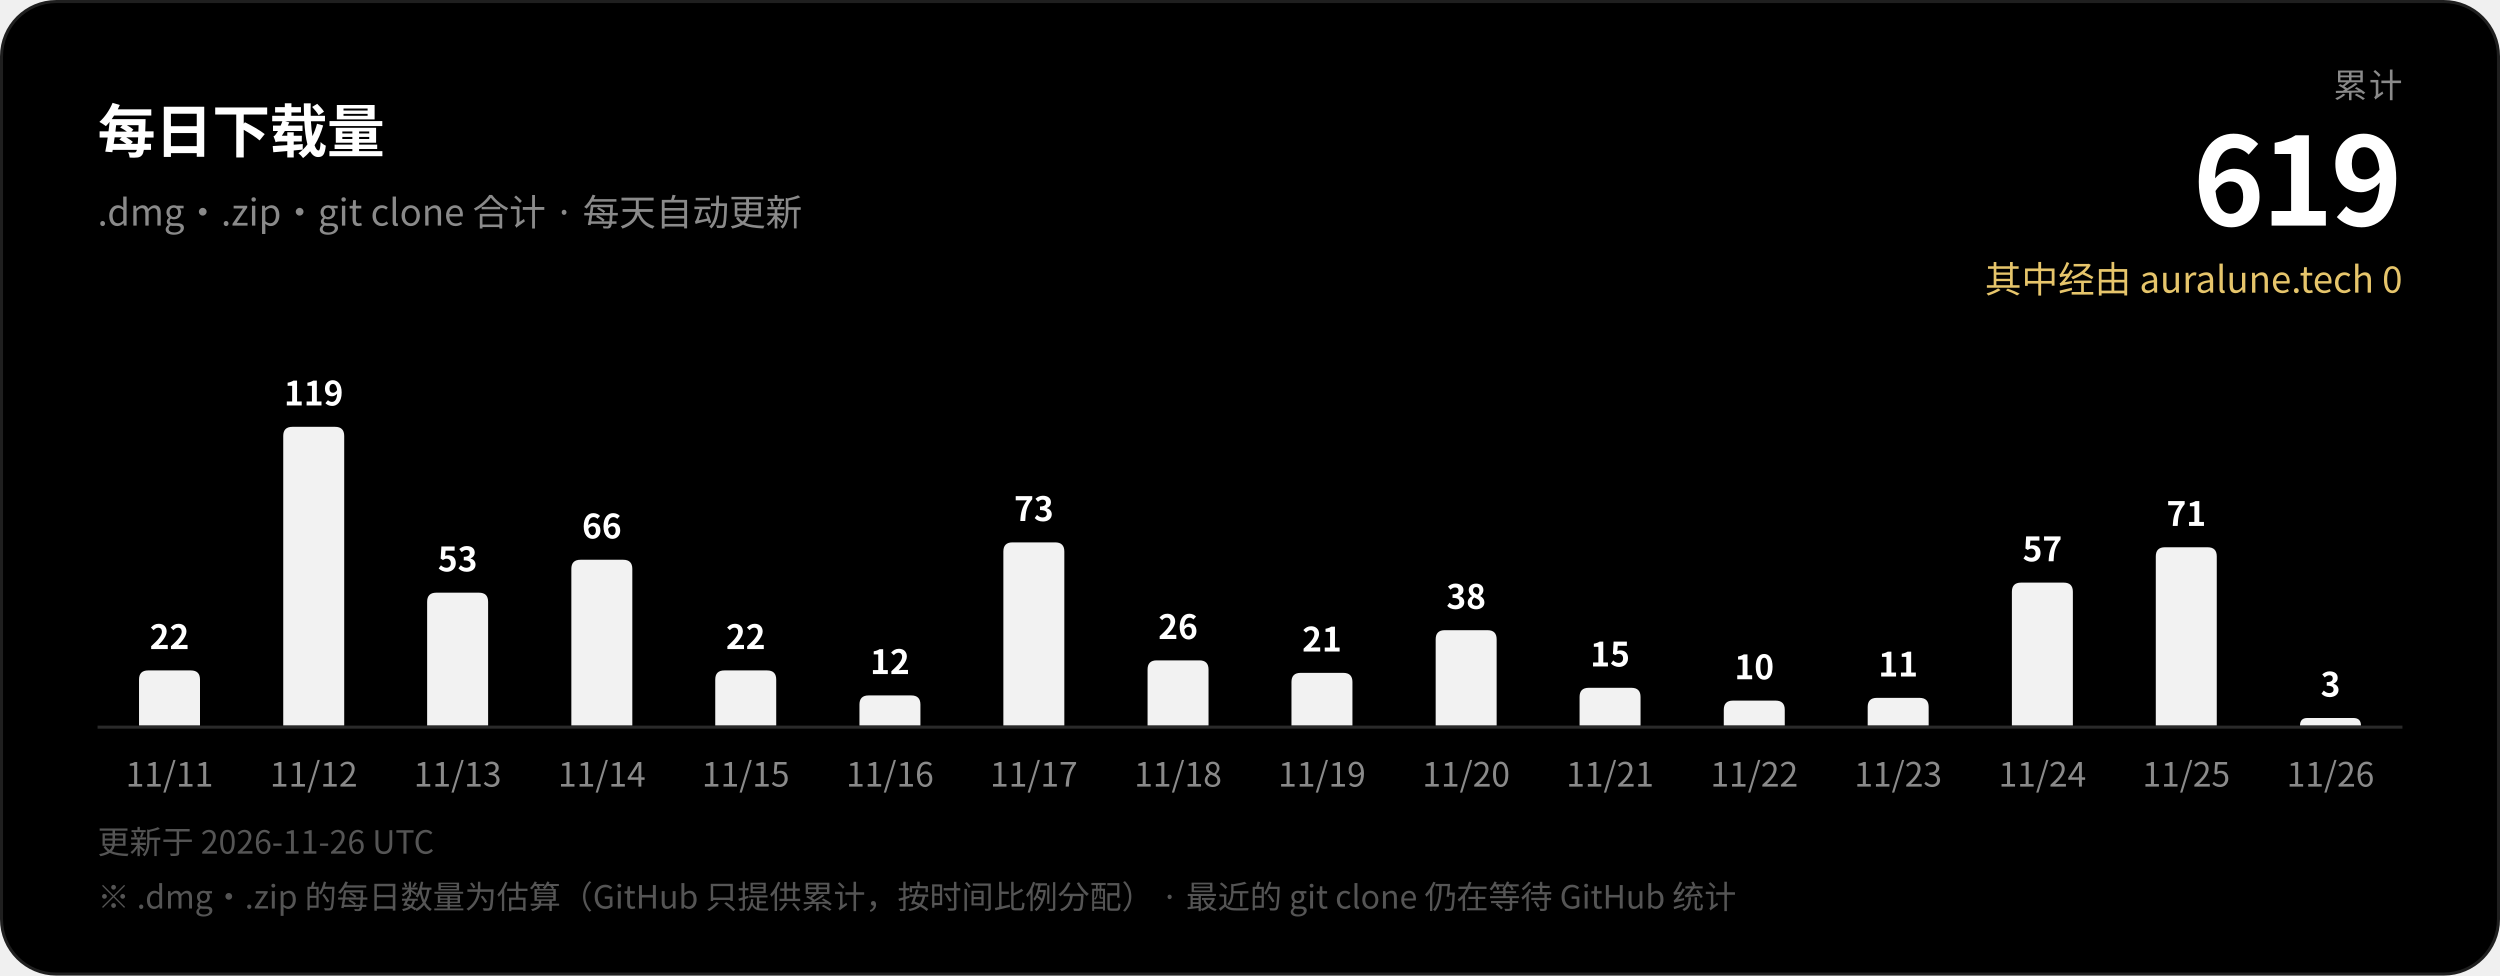
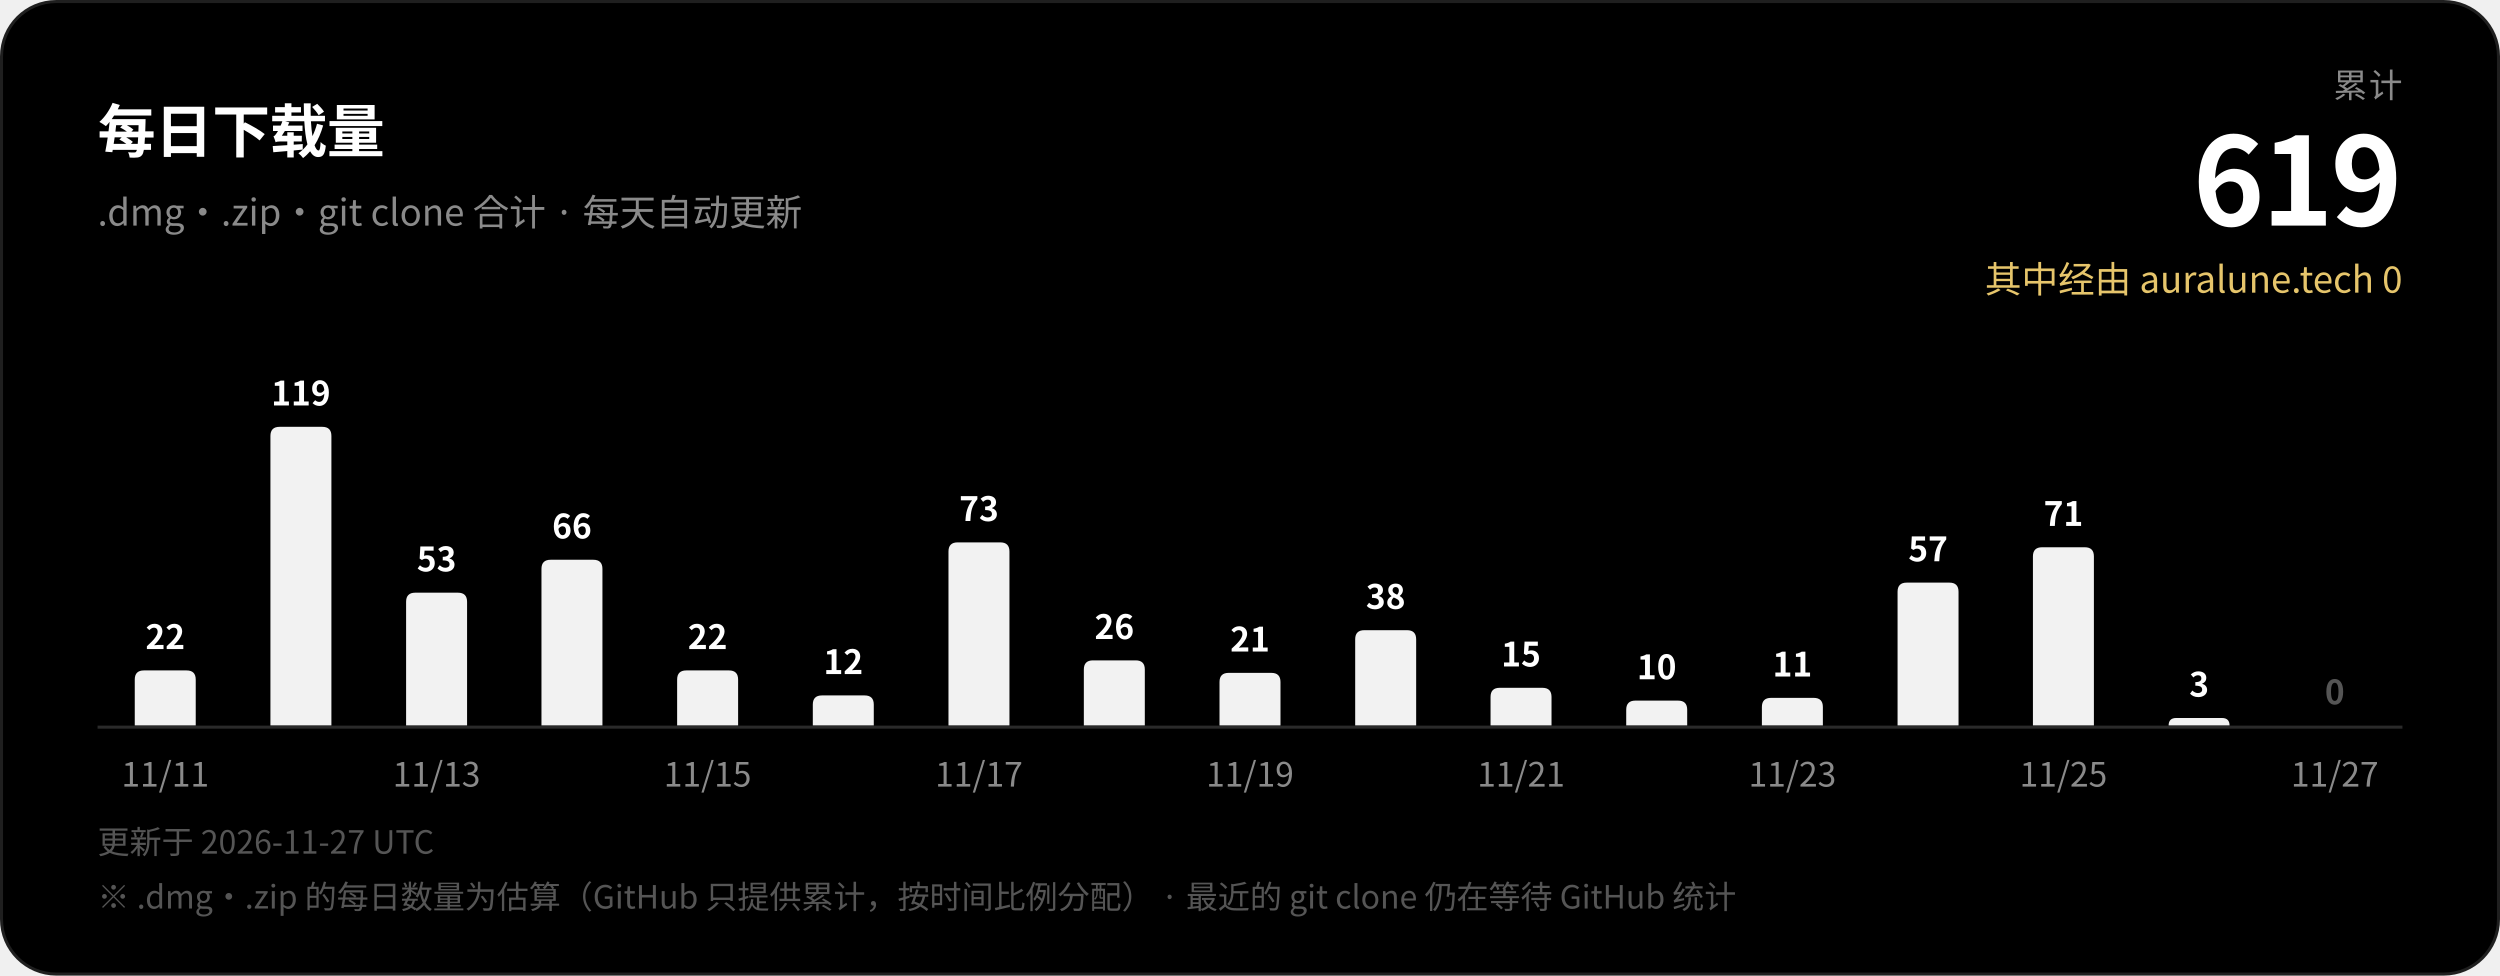
<svg xmlns="http://www.w3.org/2000/svg" width="820" height="320" viewBox="0 0 820 320" role="img" aria-label="每日下载量">
  <rect x="0.5" y="0.5" width="819" height="319" rx="18" fill="#000000" stroke="#1f1f1f" />
  <g font-family="-apple-system, BlinkMacSystemFont, 'SF Pro Display', 'Segoe UI', 'Hiragino Sans', 'Hiragino Kaku Gothic ProN', 'Noto Sans CJK JP', 'Noto Sans JP', 'PingFang SC', 'Microsoft YaHei', sans-serif" style="font-variant-numeric: tabular-nums">
    <text x="32" y="50" font-size="19" font-weight="600" fill="#ffffff" letter-spacing="-0.2">每日下载量</text>
    <text x="32" y="74" font-size="12" fill="#8a8a8a">.dmg・.zip・git clone 合计 · 每天自动更新</text>
    <text x="788" y="32" font-size="11" fill="#8a8a8a" text-anchor="end" letter-spacing="0.6">累计</text>
    <text x="788" y="74" font-size="40" font-weight="700" fill="#ffffff" text-anchor="end" letter-spacing="-1">619</text>
    <text x="788" y="96" font-size="12" fill="#e6c56b" text-anchor="end">其中经由 auralune.tech 0</text>
-     <path d="M45.6,238.0V222.9Q45.6,219.9 48.6,219.9H62.6Q65.6,219.9 65.6,222.9V238.0Z" fill="#f2f2f2" />
-     <text x="55.6" y="212.9" font-size="11" font-weight="600" fill="#ffffff" text-anchor="middle">22</text>
-     <text x="55.6" y="258" font-size="11" fill="#8a8a8a" text-anchor="middle">11/11</text>
-     <path d="M92.9,238.0V143.0Q92.9,140.0 95.9,140.0H109.9Q112.9,140.0 112.9,143.0V238.0Z" fill="#f2f2f2" />
-     <text x="102.9" y="133.0" font-size="11" font-weight="600" fill="#ffffff" text-anchor="middle">119</text>
-     <text x="102.9" y="258" font-size="11" fill="#8a8a8a" text-anchor="middle">11/12</text>
-     <path d="M140.1,238.0V197.4Q140.1,194.4 143.1,194.4H157.1Q160.1,194.4 160.1,197.4V238.0Z" fill="#f2f2f2" />
-     <text x="150.1" y="187.4" font-size="11" font-weight="600" fill="#ffffff" text-anchor="middle">53</text>
-     <text x="150.1" y="258" font-size="11" fill="#8a8a8a" text-anchor="middle">11/13</text>
-     <path d="M187.4,238.0V186.6Q187.4,183.6 190.4,183.6H204.4Q207.4,183.6 207.4,186.6V238.0Z" fill="#f2f2f2" />
-     <text x="197.4" y="176.6" font-size="11" font-weight="600" fill="#ffffff" text-anchor="middle">66</text>
-     <text x="197.4" y="258" font-size="11" fill="#8a8a8a" text-anchor="middle">11/14</text>
-     <path d="M234.6,238.0V222.9Q234.6,219.9 237.6,219.9H251.6Q254.6,219.9 254.6,222.9V238.0Z" fill="#f2f2f2" />
-     <text x="244.6" y="212.9" font-size="11" font-weight="600" fill="#ffffff" text-anchor="middle">22</text>
-     <text x="244.6" y="258" font-size="11" fill="#8a8a8a" text-anchor="middle">11/15</text>
-     <path d="M281.9,238.0V231.1Q281.9,228.1 284.9,228.1H298.9Q301.9,228.1 301.9,231.1V238.0Z" fill="#f2f2f2" />
-     <text x="291.9" y="221.1" font-size="11" font-weight="600" fill="#ffffff" text-anchor="middle">12</text>
-     <text x="291.9" y="258" font-size="11" fill="#8a8a8a" text-anchor="middle">11/16</text>
-     <path d="M329.1,238.0V180.9Q329.1,177.9 332.1,177.9H346.1Q349.1,177.9 349.1,180.9V238.0Z" fill="#f2f2f2" />
-     <text x="339.1" y="170.9" font-size="11" font-weight="600" fill="#ffffff" text-anchor="middle">73</text>
-     <text x="339.1" y="258" font-size="11" fill="#8a8a8a" text-anchor="middle">11/17</text>
-     <path d="M376.4,238.0V219.6Q376.4,216.6 379.4,216.6H393.4Q396.4,216.6 396.4,219.6V238.0Z" fill="#f2f2f2" />
-     <text x="386.4" y="209.6" font-size="11" font-weight="600" fill="#ffffff" text-anchor="middle">26</text>
-     <text x="386.4" y="258" font-size="11" fill="#8a8a8a" text-anchor="middle">11/18</text>
-     <path d="M423.6,238.0V223.7Q423.6,220.7 426.6,220.7H440.6Q443.6,220.7 443.6,223.7V238.0Z" fill="#f2f2f2" />
-     <text x="433.6" y="213.7" font-size="11" font-weight="600" fill="#ffffff" text-anchor="middle">21</text>
-     <text x="433.6" y="258" font-size="11" fill="#8a8a8a" text-anchor="middle">11/19</text>
-     <path d="M470.9,238.0V209.7Q470.9,206.7 473.9,206.7H487.9Q490.9,206.7 490.9,209.7V238.0Z" fill="#f2f2f2" />
-     <text x="480.9" y="199.7" font-size="11" font-weight="600" fill="#ffffff" text-anchor="middle">38</text>
-     <text x="480.9" y="258" font-size="11" fill="#8a8a8a" text-anchor="middle">11/20</text>
-     <path d="M518.1,238.0V228.6Q518.1,225.6 521.1,225.6H535.1Q538.1,225.6 538.1,228.6V238.0Z" fill="#f2f2f2" />
-     <text x="528.1" y="218.6" font-size="11" font-weight="600" fill="#ffffff" text-anchor="middle">15</text>
-     <text x="528.1" y="258" font-size="11" fill="#8a8a8a" text-anchor="middle">11/21</text>
-     <path d="M565.4,238.0V232.8Q565.4,229.8 568.4,229.8H582.4Q585.4,229.8 585.4,232.8V238.0Z" fill="#f2f2f2" />
-     <text x="575.4" y="222.8" font-size="11" font-weight="600" fill="#ffffff" text-anchor="middle">10</text>
-     <text x="575.4" y="258" font-size="11" fill="#8a8a8a" text-anchor="middle">11/22</text>
-     <path d="M612.6,238.0V231.9Q612.6,228.9 615.6,228.9H629.6Q632.6,228.9 632.6,231.9V238.0Z" fill="#f2f2f2" />
-     <text x="622.6" y="221.9" font-size="11" font-weight="600" fill="#ffffff" text-anchor="middle">11</text>
-     <text x="622.6" y="258" font-size="11" fill="#8a8a8a" text-anchor="middle">11/23</text>
-     <path d="M659.9,238.0V194.1Q659.9,191.1 662.9,191.1H676.9Q679.9,191.1 679.9,194.1V238.0Z" fill="#f2f2f2" />
-     <text x="669.9" y="184.1" font-size="11" font-weight="600" fill="#ffffff" text-anchor="middle">57</text>
-     <text x="669.9" y="258" font-size="11" fill="#8a8a8a" text-anchor="middle">11/24</text>
-     <path d="M707.1,238.0V182.5Q707.1,179.5 710.1,179.5H724.1Q727.1,179.5 727.1,182.5V238.0Z" fill="#f2f2f2" />
-     <text x="717.1" y="172.5" font-size="11" font-weight="600" fill="#ffffff" text-anchor="middle">71</text>
-     <text x="717.1" y="258" font-size="11" fill="#8a8a8a" text-anchor="middle">11/25</text>
-     <path d="M754.4,238.0V238.0Q754.4,235.5 756.8,235.5H771.9Q774.4,235.5 774.4,238.0V238.0Z" fill="#f2f2f2" />
-     <text x="764.4" y="228.5" font-size="11" font-weight="600" fill="#ffffff" text-anchor="middle">3</text>
-     <text x="764.4" y="258" font-size="11" fill="#8a8a8a" text-anchor="middle">11/26</text>
+     <path d="M44.2,238.0V222.9Q44.2,219.9 47.2,219.9H61.2Q64.2,219.9 64.2,222.9V238.0Z" fill="#f2f2f2" />
+     <text x="54.2" y="212.9" font-size="11" font-weight="600" fill="#ffffff" text-anchor="middle">22</text>
+     <text x="54.2" y="258" font-size="11" fill="#8a8a8a" text-anchor="middle">11/11</text>
+     <path d="M88.7,238.0V143.0Q88.7,140.0 91.7,140.0H105.7Q108.7,140.0 108.7,143.0V238.0Z" fill="#f2f2f2" />
+     <text x="98.7" y="133.0" font-size="11" font-weight="600" fill="#ffffff" text-anchor="middle">119</text>
+     <path d="M133.2,238.0V197.4Q133.2,194.4 136.2,194.4H150.2Q153.2,194.4 153.2,197.4V238.0Z" fill="#f2f2f2" />
+     <text x="143.2" y="187.4" font-size="11" font-weight="600" fill="#ffffff" text-anchor="middle">53</text>
+     <text x="143.2" y="258" font-size="11" fill="#8a8a8a" text-anchor="middle">11/13</text>
+     <path d="M177.6,238.0V186.6Q177.6,183.6 180.6,183.6H194.6Q197.6,183.6 197.6,186.6V238.0Z" fill="#f2f2f2" />
+     <text x="187.6" y="176.6" font-size="11" font-weight="600" fill="#ffffff" text-anchor="middle">66</text>
+     <path d="M222.1,238.0V222.9Q222.1,219.9 225.1,219.9H239.1Q242.1,219.9 242.1,222.9V238.0Z" fill="#f2f2f2" />
+     <text x="232.1" y="212.9" font-size="11" font-weight="600" fill="#ffffff" text-anchor="middle">22</text>
+     <text x="232.1" y="258" font-size="11" fill="#8a8a8a" text-anchor="middle">11/15</text>
+     <path d="M266.6,238.0V231.1Q266.6,228.1 269.6,228.1H283.6Q286.6,228.1 286.6,231.1V238.0Z" fill="#f2f2f2" />
+     <text x="276.6" y="221.1" font-size="11" font-weight="600" fill="#ffffff" text-anchor="middle">12</text>
+     <path d="M311.1,238.0V180.9Q311.1,177.9 314.1,177.9H328.1Q331.1,177.9 331.1,180.9V238.0Z" fill="#f2f2f2" />
+     <text x="321.1" y="170.9" font-size="11" font-weight="600" fill="#ffffff" text-anchor="middle">73</text>
+     <text x="321.1" y="258" font-size="11" fill="#8a8a8a" text-anchor="middle">11/17</text>
+     <path d="M355.5,238.0V219.6Q355.5,216.6 358.5,216.6H372.5Q375.5,216.6 375.5,219.6V238.0Z" fill="#f2f2f2" />
+     <text x="365.5" y="209.6" font-size="11" font-weight="600" fill="#ffffff" text-anchor="middle">26</text>
+     <path d="M400.0,238.0V223.7Q400.0,220.7 403.0,220.7H417.0Q420.0,220.7 420.0,223.7V238.0Z" fill="#f2f2f2" />
+     <text x="410.0" y="213.7" font-size="11" font-weight="600" fill="#ffffff" text-anchor="middle">21</text>
+     <text x="410.0" y="258" font-size="11" fill="#8a8a8a" text-anchor="middle">11/19</text>
+     <path d="M444.5,238.0V209.7Q444.5,206.7 447.5,206.7H461.5Q464.5,206.7 464.5,209.7V238.0Z" fill="#f2f2f2" />
+     <text x="454.5" y="199.7" font-size="11" font-weight="600" fill="#ffffff" text-anchor="middle">38</text>
+     <path d="M488.9,238.0V228.6Q488.9,225.6 491.9,225.6H505.9Q508.9,225.6 508.9,228.6V238.0Z" fill="#f2f2f2" />
+     <text x="498.9" y="218.6" font-size="11" font-weight="600" fill="#ffffff" text-anchor="middle">15</text>
+     <text x="498.9" y="258" font-size="11" fill="#8a8a8a" text-anchor="middle">11/21</text>
+     <path d="M533.4,238.0V232.8Q533.4,229.8 536.4,229.8H550.4Q553.4,229.8 553.4,232.8V238.0Z" fill="#f2f2f2" />
+     <text x="543.4" y="222.8" font-size="11" font-weight="600" fill="#ffffff" text-anchor="middle">10</text>
+     <path d="M577.9,238.0V231.9Q577.9,228.9 580.9,228.9H594.9Q597.9,228.9 597.9,231.9V238.0Z" fill="#f2f2f2" />
+     <text x="587.9" y="221.9" font-size="11" font-weight="600" fill="#ffffff" text-anchor="middle">11</text>
+     <text x="587.9" y="258" font-size="11" fill="#8a8a8a" text-anchor="middle">11/23</text>
+     <path d="M622.4,238.0V194.1Q622.4,191.1 625.4,191.1H639.4Q642.4,191.1 642.4,194.1V238.0Z" fill="#f2f2f2" />
+     <text x="632.4" y="184.1" font-size="11" font-weight="600" fill="#ffffff" text-anchor="middle">57</text>
+     <path d="M666.8,238.0V182.5Q666.8,179.5 669.8,179.5H683.8Q686.8,179.5 686.8,182.5V238.0Z" fill="#f2f2f2" />
+     <text x="676.8" y="172.5" font-size="11" font-weight="600" fill="#ffffff" text-anchor="middle">71</text>
+     <text x="676.8" y="258" font-size="11" fill="#8a8a8a" text-anchor="middle">11/25</text>
+     <path d="M711.3,238.0V238.0Q711.3,235.5 713.8,235.5H728.8Q731.3,235.5 731.3,238.0V238.0Z" fill="#f2f2f2" />
+     <text x="721.3" y="228.5" font-size="11" font-weight="600" fill="#ffffff" text-anchor="middle">3</text>
+     <text x="765.8" y="231.0" font-size="11" font-weight="600" fill="#555555" text-anchor="middle">0</text>
+     <text x="765.8" y="258" font-size="11" fill="#8a8a8a" text-anchor="middle">11/27</text>
    <line x1="32" y1="238.5" x2="788" y2="238.5" stroke="#2a2a2a" stroke-width="1" />
-     <text x="32" y="280" font-size="10.5" fill="#555555">更新于 2026-11-26 UTC</text>
+     <text x="32" y="280" font-size="10.5" fill="#555555">更新于 2026-11-27 UTC</text>
    <text x="32" y="298" font-size="10.5" fill="#555555">※ .dmg・.zip 的每日数量为估算（GitHub 只提供累计，按时间比例分配） · 最近的 git clone 仍在等待 GitHub 统计</text>
  </g>
</svg>
